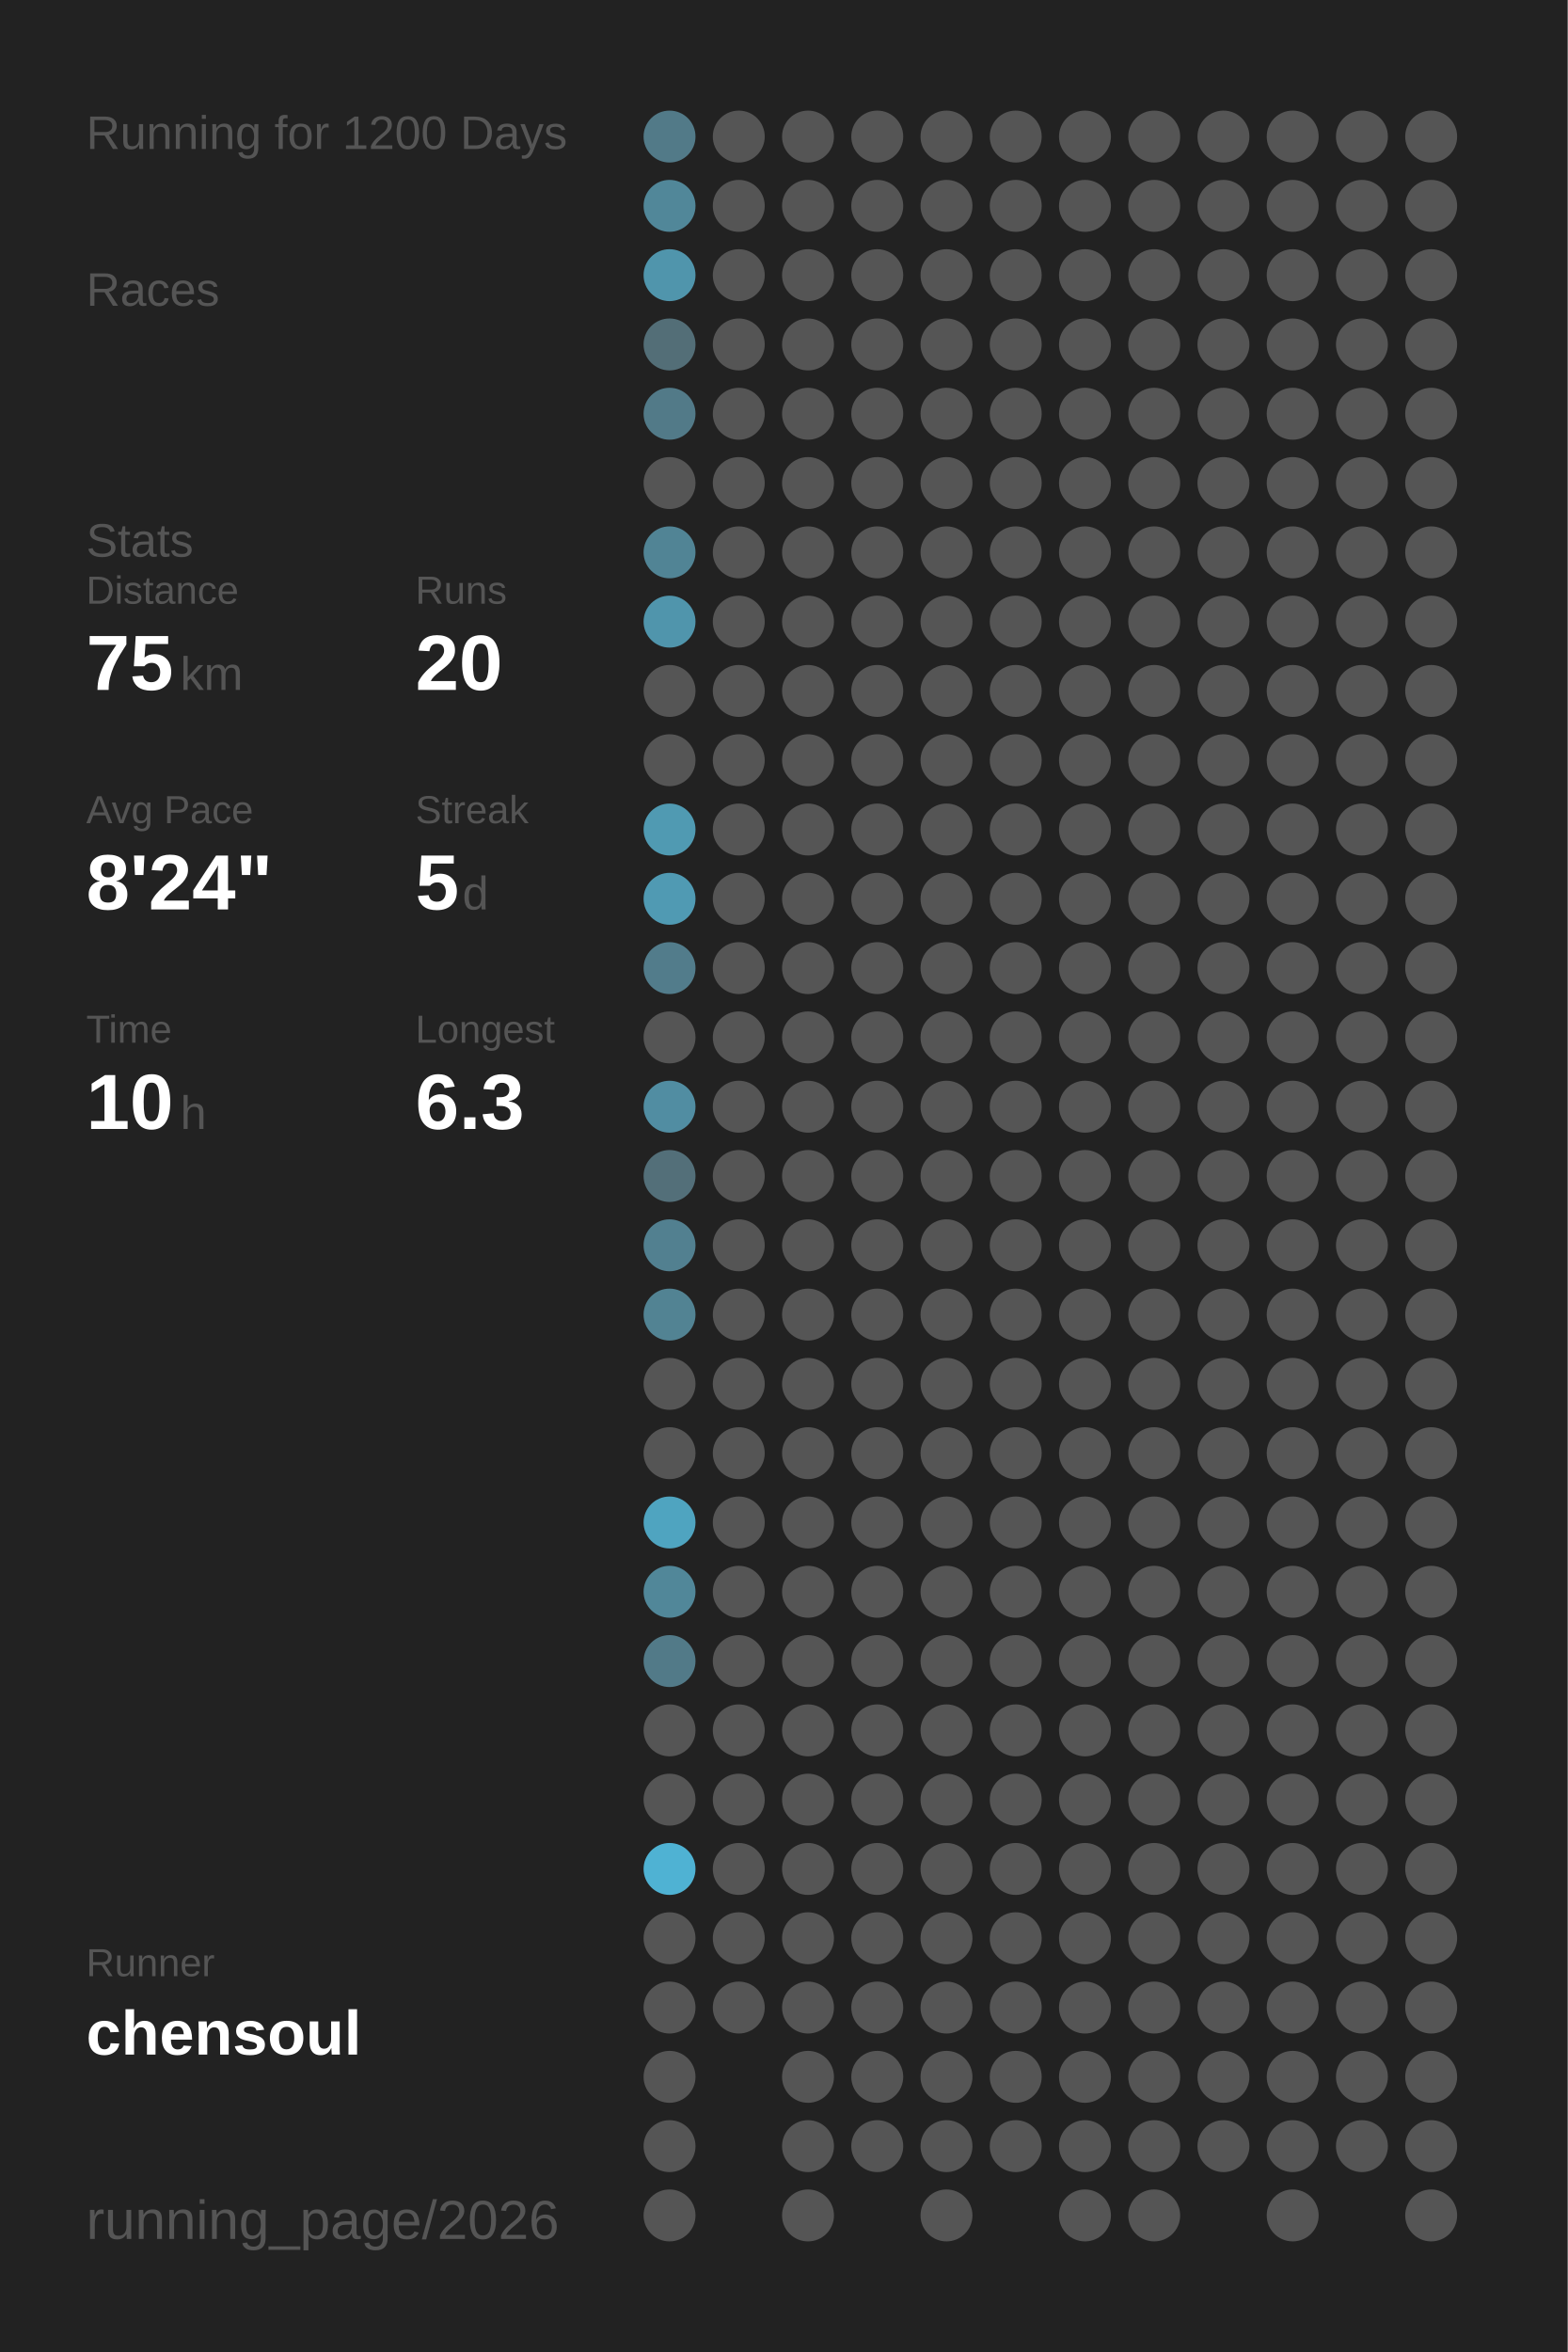
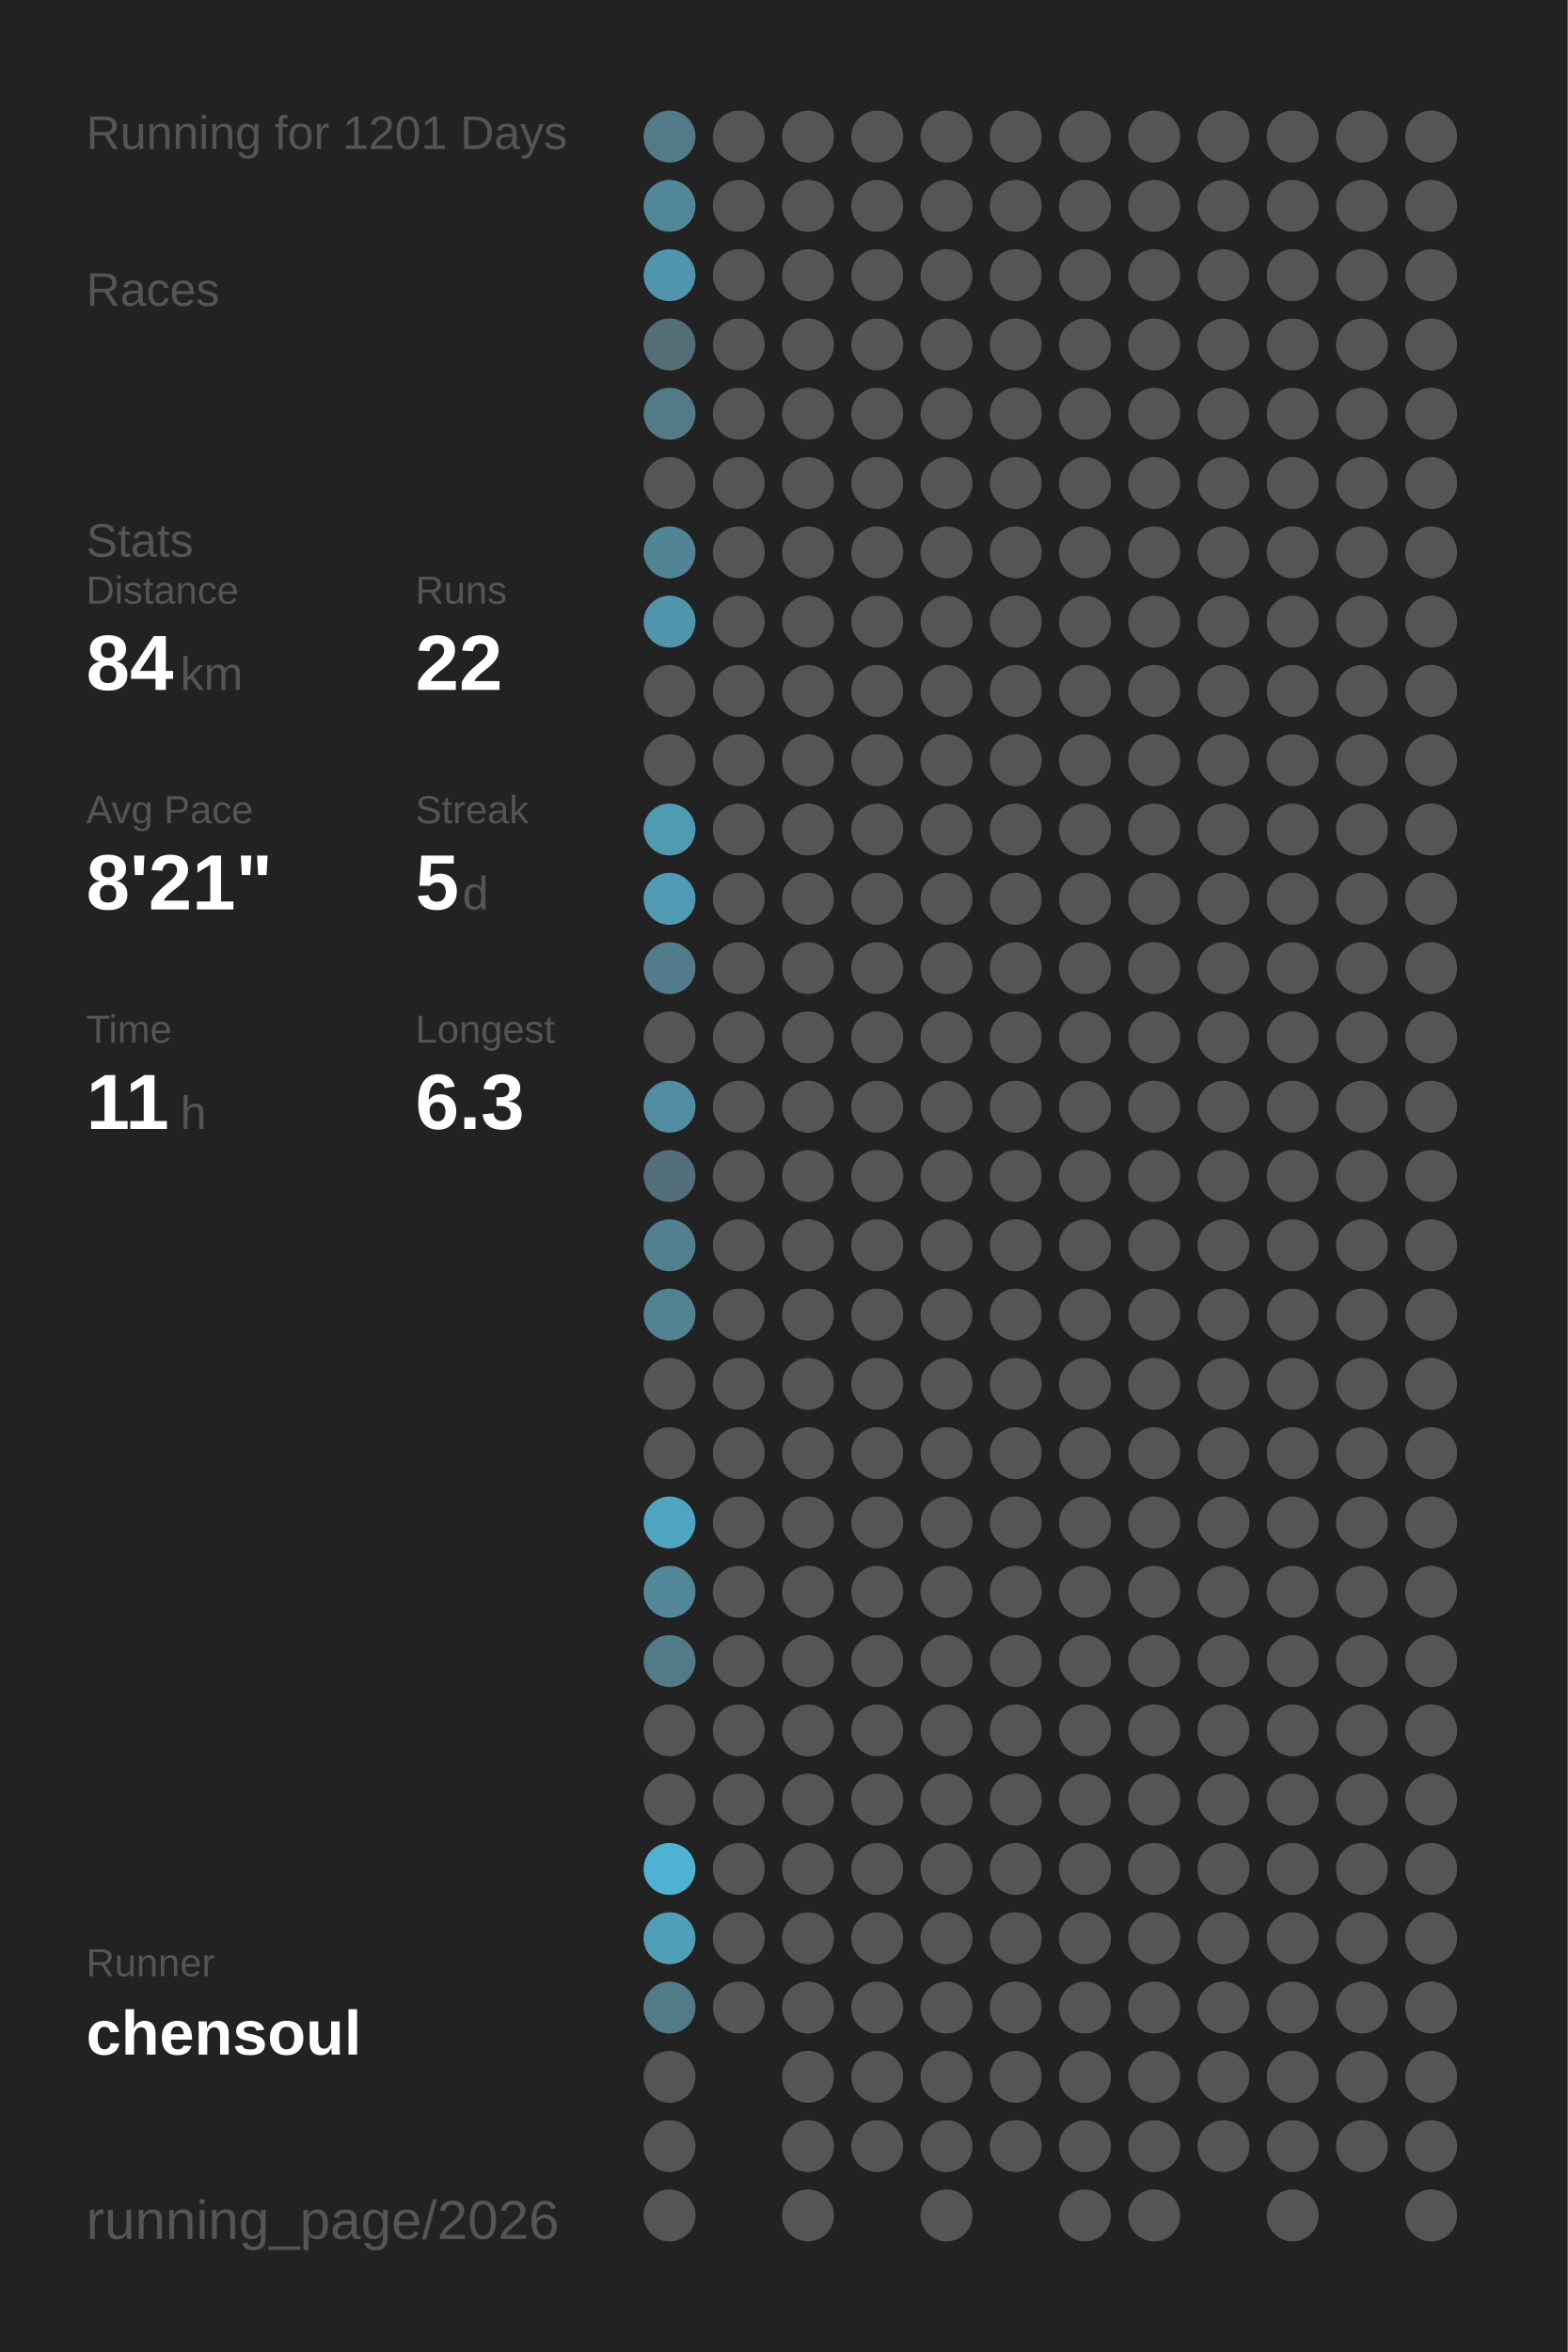
<svg xmlns="http://www.w3.org/2000/svg" baseProfile="full" height="300mm" version="1.1" viewBox="0,0,200,300" width="200mm">
  <defs />
  <rect fill="#222222" height="300" width="200" x="0" y="0" />
-   <text fill="#555555" style="font-size:6px; font-family:Arial;" x="11" y="19">Running for 1200 Days</text>
+   <text fill="#555555" style="font-size:6px; font-family:Arial;" x="11" y="19">Running for 1201 Days</text>
  <text fill="#555555" style="font-size:6px; font-family:Arial;" x="11" y="39">Races</text>
  <text fill="#555555" style="font-size:6px; font-family:Arial;" x="11" y="71">Stats</text>
  <text fill="#555555" style="font-size:5px; font-family:Arial;" x="11" y="77">Distance</text>
-   <text fill="#FFFFFF" style="font-size:10px; font-family:Arial; font-weight:bold;" x="11" y="88">75</text>
+   <text fill="#FFFFFF" style="font-size:10px; font-family:Arial; font-weight:bold;" x="11" y="88">84</text>
  <text fill="#555555" style="font-size:6px; font-family:Arial;" x="23" y="88">km</text>
  <text fill="#555555" style="font-size:5px; font-family:Arial;" x="53" y="77">Runs</text>
-   <text fill="#FFFFFF" style="font-size:10px; font-family:Arial; font-weight:bold;" x="53" y="88">20</text>
+   <text fill="#FFFFFF" style="font-size:10px; font-family:Arial; font-weight:bold;" x="53" y="88">22</text>
  <text fill="#555555" style="font-size:5px; font-family:Arial;" x="11" y="105">Avg Pace</text>
-   <text fill="#FFFFFF" style="font-size:10px; font-family:Arial; font-weight:bold;" x="11" y="116">8'24"</text>
+   <text fill="#FFFFFF" style="font-size:10px; font-family:Arial; font-weight:bold;" x="11" y="116">8'21"</text>
  <text fill="#555555" style="font-size:5px; font-family:Arial;" x="53" y="105">Streak</text>
  <text fill="#FFFFFF" style="font-size:10px; font-family:Arial; font-weight:bold;" x="53" y="116">5</text>
  <text fill="#555555" style="font-size:6px; font-family:Arial;" x="59" y="116">d</text>
  <text fill="#555555" style="font-size:5px; font-family:Arial;" x="11" y="133">Time</text>
-   <text fill="#FFFFFF" style="font-size:10px; font-family:Arial; font-weight:bold;" x="11" y="144">10</text>
+   <text fill="#FFFFFF" style="font-size:10px; font-family:Arial; font-weight:bold;" x="11" y="144">11</text>
  <text fill="#555555" style="font-size:6px; font-family:Arial;" x="23" y="144">h</text>
  <text fill="#555555" style="font-size:5px; font-family:Arial;" x="53" y="133">Longest</text>
  <text fill="#FFFFFF" style="font-size:10px; font-family:Arial; font-weight:bold;" x="53" y="144">6.3</text>
  <text fill="#555555" style="font-size:5px; font-family:Arial;" x="11" y="252.065">Runner</text>
  <text fill="#FFFFFF" style="font-size:8px; font-family:Arial; font-weight:bold;" x="11" y="262.065">chensoul</text>
  <text fill="#555555" style="font-size:7px; font-family:Arial;" x="11" y="285.581">running_page/2026</text>
  <circle cx="85.417" cy="17.419" fill="#527a88" r="3.312" />
  <circle cx="85.417" cy="26.258" fill="#518799" r="3.312" />
  <circle cx="85.417" cy="35.097" fill="#5095ac" r="3.312" />
  <circle cx="85.417" cy="43.935" fill="#536e77" r="3.312" />
  <circle cx="85.417" cy="52.774" fill="#527a88" r="3.312" />
  <circle cx="85.417" cy="61.613" fill="#555555" r="3.312" />
  <circle cx="85.417" cy="70.452" fill="#518495" r="3.312" />
  <circle cx="85.417" cy="79.29" fill="#5095ac" r="3.312" />
  <circle cx="85.417" cy="88.129" fill="#555555" r="3.312" />
  <circle cx="85.417" cy="96.968" fill="#555555" r="3.312" />
  <circle cx="85.417" cy="105.806" fill="#509ab2" r="3.312" />
  <circle cx="85.417" cy="114.645" fill="#509ab3" r="3.312" />
  <circle cx="85.417" cy="123.484" fill="#527c8b" r="3.312" />
  <circle cx="85.417" cy="132.323" fill="#555555" r="3.312" />
  <circle cx="85.417" cy="141.161" fill="#518da2" r="3.312" />
  <circle cx="85.417" cy="150" fill="#536f79" r="3.312" />
  <circle cx="85.417" cy="158.839" fill="#528090" r="3.312" />
  <circle cx="85.417" cy="167.677" fill="#528393" r="3.312" />
  <circle cx="85.417" cy="176.516" fill="#555555" r="3.312" />
  <circle cx="85.417" cy="185.355" fill="#555555" r="3.312" />
  <circle cx="85.417" cy="194.194" fill="#4fa4c0" r="3.312" />
  <circle cx="85.417" cy="203.032" fill="#518799" r="3.312" />
  <circle cx="85.417" cy="211.871" fill="#527a88" r="3.312" />
  <circle cx="85.417" cy="220.71" fill="#555555" r="3.312" />
  <circle cx="85.417" cy="229.548" fill="#555555" r="3.312" />
  <circle cx="85.417" cy="238.387" fill="#4fb2d3" r="3.312" />
-   <circle cx="85.417" cy="247.226" fill="#555555" r="3.312" />
-   <circle cx="85.417" cy="256.065" fill="#555555" r="3.312" />
+   <circle cx="85.417" cy="247.226" fill="#509eb8" r="3.312" />
+   <circle cx="85.417" cy="256.065" fill="#527b89" r="3.312" />
  <circle cx="85.417" cy="264.903" fill="#555555" r="3.312" />
  <circle cx="85.417" cy="273.742" fill="#555555" r="3.312" />
  <circle cx="85.417" cy="282.581" fill="#555555" r="3.312" />
  <circle cx="94.25" cy="17.419" fill="#555555" r="3.312" />
  <circle cx="94.25" cy="26.258" fill="#555555" r="3.312" />
  <circle cx="94.25" cy="35.097" fill="#555555" r="3.312" />
  <circle cx="94.25" cy="43.935" fill="#555555" r="3.312" />
  <circle cx="94.25" cy="52.774" fill="#555555" r="3.312" />
  <circle cx="94.25" cy="61.613" fill="#555555" r="3.312" />
  <circle cx="94.25" cy="70.452" fill="#555555" r="3.312" />
  <circle cx="94.25" cy="79.29" fill="#555555" r="3.312" />
  <circle cx="94.25" cy="88.129" fill="#555555" r="3.312" />
  <circle cx="94.25" cy="96.968" fill="#555555" r="3.312" />
  <circle cx="94.25" cy="105.806" fill="#555555" r="3.312" />
  <circle cx="94.25" cy="114.645" fill="#555555" r="3.312" />
  <circle cx="94.25" cy="123.484" fill="#555555" r="3.312" />
  <circle cx="94.25" cy="132.323" fill="#555555" r="3.312" />
  <circle cx="94.25" cy="141.161" fill="#555555" r="3.312" />
  <circle cx="94.25" cy="150" fill="#555555" r="3.312" />
  <circle cx="94.25" cy="158.839" fill="#555555" r="3.312" />
  <circle cx="94.25" cy="167.677" fill="#555555" r="3.312" />
  <circle cx="94.25" cy="176.516" fill="#555555" r="3.312" />
  <circle cx="94.25" cy="185.355" fill="#555555" r="3.312" />
  <circle cx="94.25" cy="194.194" fill="#555555" r="3.312" />
  <circle cx="94.25" cy="203.032" fill="#555555" r="3.312" />
  <circle cx="94.25" cy="211.871" fill="#555555" r="3.312" />
  <circle cx="94.25" cy="220.71" fill="#555555" r="3.312" />
  <circle cx="94.25" cy="229.548" fill="#555555" r="3.312" />
  <circle cx="94.25" cy="238.387" fill="#555555" r="3.312" />
  <circle cx="94.25" cy="247.226" fill="#555555" r="3.312" />
  <circle cx="94.25" cy="256.065" fill="#555555" r="3.312" />
  <circle cx="103.083" cy="17.419" fill="#555555" r="3.312" />
  <circle cx="103.083" cy="26.258" fill="#555555" r="3.312" />
  <circle cx="103.083" cy="35.097" fill="#555555" r="3.312" />
  <circle cx="103.083" cy="43.935" fill="#555555" r="3.312" />
  <circle cx="103.083" cy="52.774" fill="#555555" r="3.312" />
  <circle cx="103.083" cy="61.613" fill="#555555" r="3.312" />
  <circle cx="103.083" cy="70.452" fill="#555555" r="3.312" />
  <circle cx="103.083" cy="79.29" fill="#555555" r="3.312" />
  <circle cx="103.083" cy="88.129" fill="#555555" r="3.312" />
  <circle cx="103.083" cy="96.968" fill="#555555" r="3.312" />
  <circle cx="103.083" cy="105.806" fill="#555555" r="3.312" />
  <circle cx="103.083" cy="114.645" fill="#555555" r="3.312" />
  <circle cx="103.083" cy="123.484" fill="#555555" r="3.312" />
  <circle cx="103.083" cy="132.323" fill="#555555" r="3.312" />
  <circle cx="103.083" cy="141.161" fill="#555555" r="3.312" />
  <circle cx="103.083" cy="150" fill="#555555" r="3.312" />
  <circle cx="103.083" cy="158.839" fill="#555555" r="3.312" />
  <circle cx="103.083" cy="167.677" fill="#555555" r="3.312" />
  <circle cx="103.083" cy="176.516" fill="#555555" r="3.312" />
  <circle cx="103.083" cy="185.355" fill="#555555" r="3.312" />
  <circle cx="103.083" cy="194.194" fill="#555555" r="3.312" />
  <circle cx="103.083" cy="203.032" fill="#555555" r="3.312" />
  <circle cx="103.083" cy="211.871" fill="#555555" r="3.312" />
  <circle cx="103.083" cy="220.71" fill="#555555" r="3.312" />
  <circle cx="103.083" cy="229.548" fill="#555555" r="3.312" />
  <circle cx="103.083" cy="238.387" fill="#555555" r="3.312" />
  <circle cx="103.083" cy="247.226" fill="#555555" r="3.312" />
  <circle cx="103.083" cy="256.065" fill="#555555" r="3.312" />
  <circle cx="103.083" cy="264.903" fill="#555555" r="3.312" />
  <circle cx="103.083" cy="273.742" fill="#555555" r="3.312" />
  <circle cx="103.083" cy="282.581" fill="#555555" r="3.312" />
  <circle cx="111.917" cy="17.419" fill="#555555" r="3.312" />
  <circle cx="111.917" cy="26.258" fill="#555555" r="3.312" />
  <circle cx="111.917" cy="35.097" fill="#555555" r="3.312" />
  <circle cx="111.917" cy="43.935" fill="#555555" r="3.312" />
  <circle cx="111.917" cy="52.774" fill="#555555" r="3.312" />
  <circle cx="111.917" cy="61.613" fill="#555555" r="3.312" />
  <circle cx="111.917" cy="70.452" fill="#555555" r="3.312" />
  <circle cx="111.917" cy="79.29" fill="#555555" r="3.312" />
  <circle cx="111.917" cy="88.129" fill="#555555" r="3.312" />
  <circle cx="111.917" cy="96.968" fill="#555555" r="3.312" />
  <circle cx="111.917" cy="105.806" fill="#555555" r="3.312" />
  <circle cx="111.917" cy="114.645" fill="#555555" r="3.312" />
  <circle cx="111.917" cy="123.484" fill="#555555" r="3.312" />
  <circle cx="111.917" cy="132.323" fill="#555555" r="3.312" />
  <circle cx="111.917" cy="141.161" fill="#555555" r="3.312" />
  <circle cx="111.917" cy="150" fill="#555555" r="3.312" />
  <circle cx="111.917" cy="158.839" fill="#555555" r="3.312" />
  <circle cx="111.917" cy="167.677" fill="#555555" r="3.312" />
  <circle cx="111.917" cy="176.516" fill="#555555" r="3.312" />
  <circle cx="111.917" cy="185.355" fill="#555555" r="3.312" />
  <circle cx="111.917" cy="194.194" fill="#555555" r="3.312" />
  <circle cx="111.917" cy="203.032" fill="#555555" r="3.312" />
  <circle cx="111.917" cy="211.871" fill="#555555" r="3.312" />
  <circle cx="111.917" cy="220.71" fill="#555555" r="3.312" />
  <circle cx="111.917" cy="229.548" fill="#555555" r="3.312" />
  <circle cx="111.917" cy="238.387" fill="#555555" r="3.312" />
  <circle cx="111.917" cy="247.226" fill="#555555" r="3.312" />
  <circle cx="111.917" cy="256.065" fill="#555555" r="3.312" />
  <circle cx="111.917" cy="264.903" fill="#555555" r="3.312" />
  <circle cx="111.917" cy="273.742" fill="#555555" r="3.312" />
  <circle cx="120.75" cy="17.419" fill="#555555" r="3.312" />
  <circle cx="120.75" cy="26.258" fill="#555555" r="3.312" />
  <circle cx="120.75" cy="35.097" fill="#555555" r="3.312" />
  <circle cx="120.75" cy="43.935" fill="#555555" r="3.312" />
  <circle cx="120.75" cy="52.774" fill="#555555" r="3.312" />
  <circle cx="120.75" cy="61.613" fill="#555555" r="3.312" />
  <circle cx="120.75" cy="70.452" fill="#555555" r="3.312" />
  <circle cx="120.75" cy="79.29" fill="#555555" r="3.312" />
  <circle cx="120.75" cy="88.129" fill="#555555" r="3.312" />
  <circle cx="120.75" cy="96.968" fill="#555555" r="3.312" />
  <circle cx="120.75" cy="105.806" fill="#555555" r="3.312" />
  <circle cx="120.75" cy="114.645" fill="#555555" r="3.312" />
  <circle cx="120.75" cy="123.484" fill="#555555" r="3.312" />
  <circle cx="120.75" cy="132.323" fill="#555555" r="3.312" />
  <circle cx="120.75" cy="141.161" fill="#555555" r="3.312" />
  <circle cx="120.75" cy="150" fill="#555555" r="3.312" />
  <circle cx="120.75" cy="158.839" fill="#555555" r="3.312" />
  <circle cx="120.75" cy="167.677" fill="#555555" r="3.312" />
  <circle cx="120.75" cy="176.516" fill="#555555" r="3.312" />
  <circle cx="120.75" cy="185.355" fill="#555555" r="3.312" />
  <circle cx="120.75" cy="194.194" fill="#555555" r="3.312" />
  <circle cx="120.75" cy="203.032" fill="#555555" r="3.312" />
  <circle cx="120.75" cy="211.871" fill="#555555" r="3.312" />
  <circle cx="120.75" cy="220.71" fill="#555555" r="3.312" />
  <circle cx="120.75" cy="229.548" fill="#555555" r="3.312" />
  <circle cx="120.75" cy="238.387" fill="#555555" r="3.312" />
  <circle cx="120.75" cy="247.226" fill="#555555" r="3.312" />
  <circle cx="120.75" cy="256.065" fill="#555555" r="3.312" />
  <circle cx="120.75" cy="264.903" fill="#555555" r="3.312" />
  <circle cx="120.75" cy="273.742" fill="#555555" r="3.312" />
  <circle cx="120.75" cy="282.581" fill="#555555" r="3.312" />
  <circle cx="129.583" cy="17.419" fill="#555555" r="3.312" />
  <circle cx="129.583" cy="26.258" fill="#555555" r="3.312" />
  <circle cx="129.583" cy="35.097" fill="#555555" r="3.312" />
  <circle cx="129.583" cy="43.935" fill="#555555" r="3.312" />
  <circle cx="129.583" cy="52.774" fill="#555555" r="3.312" />
  <circle cx="129.583" cy="61.613" fill="#555555" r="3.312" />
  <circle cx="129.583" cy="70.452" fill="#555555" r="3.312" />
  <circle cx="129.583" cy="79.29" fill="#555555" r="3.312" />
  <circle cx="129.583" cy="88.129" fill="#555555" r="3.312" />
  <circle cx="129.583" cy="96.968" fill="#555555" r="3.312" />
  <circle cx="129.583" cy="105.806" fill="#555555" r="3.312" />
  <circle cx="129.583" cy="114.645" fill="#555555" r="3.312" />
  <circle cx="129.583" cy="123.484" fill="#555555" r="3.312" />
  <circle cx="129.583" cy="132.323" fill="#555555" r="3.312" />
  <circle cx="129.583" cy="141.161" fill="#555555" r="3.312" />
  <circle cx="129.583" cy="150" fill="#555555" r="3.312" />
  <circle cx="129.583" cy="158.839" fill="#555555" r="3.312" />
  <circle cx="129.583" cy="167.677" fill="#555555" r="3.312" />
  <circle cx="129.583" cy="176.516" fill="#555555" r="3.312" />
  <circle cx="129.583" cy="185.355" fill="#555555" r="3.312" />
  <circle cx="129.583" cy="194.194" fill="#555555" r="3.312" />
  <circle cx="129.583" cy="203.032" fill="#555555" r="3.312" />
  <circle cx="129.583" cy="211.871" fill="#555555" r="3.312" />
  <circle cx="129.583" cy="220.71" fill="#555555" r="3.312" />
  <circle cx="129.583" cy="229.548" fill="#555555" r="3.312" />
  <circle cx="129.583" cy="238.387" fill="#555555" r="3.312" />
  <circle cx="129.583" cy="247.226" fill="#555555" r="3.312" />
  <circle cx="129.583" cy="256.065" fill="#555555" r="3.312" />
  <circle cx="129.583" cy="264.903" fill="#555555" r="3.312" />
  <circle cx="129.583" cy="273.742" fill="#555555" r="3.312" />
  <circle cx="138.417" cy="17.419" fill="#555555" r="3.312" />
  <circle cx="138.417" cy="26.258" fill="#555555" r="3.312" />
  <circle cx="138.417" cy="35.097" fill="#555555" r="3.312" />
  <circle cx="138.417" cy="43.935" fill="#555555" r="3.312" />
  <circle cx="138.417" cy="52.774" fill="#555555" r="3.312" />
  <circle cx="138.417" cy="61.613" fill="#555555" r="3.312" />
  <circle cx="138.417" cy="70.452" fill="#555555" r="3.312" />
  <circle cx="138.417" cy="79.29" fill="#555555" r="3.312" />
  <circle cx="138.417" cy="88.129" fill="#555555" r="3.312" />
  <circle cx="138.417" cy="96.968" fill="#555555" r="3.312" />
  <circle cx="138.417" cy="105.806" fill="#555555" r="3.312" />
  <circle cx="138.417" cy="114.645" fill="#555555" r="3.312" />
  <circle cx="138.417" cy="123.484" fill="#555555" r="3.312" />
  <circle cx="138.417" cy="132.323" fill="#555555" r="3.312" />
  <circle cx="138.417" cy="141.161" fill="#555555" r="3.312" />
  <circle cx="138.417" cy="150" fill="#555555" r="3.312" />
  <circle cx="138.417" cy="158.839" fill="#555555" r="3.312" />
  <circle cx="138.417" cy="167.677" fill="#555555" r="3.312" />
  <circle cx="138.417" cy="176.516" fill="#555555" r="3.312" />
  <circle cx="138.417" cy="185.355" fill="#555555" r="3.312" />
  <circle cx="138.417" cy="194.194" fill="#555555" r="3.312" />
  <circle cx="138.417" cy="203.032" fill="#555555" r="3.312" />
  <circle cx="138.417" cy="211.871" fill="#555555" r="3.312" />
  <circle cx="138.417" cy="220.71" fill="#555555" r="3.312" />
  <circle cx="138.417" cy="229.548" fill="#555555" r="3.312" />
  <circle cx="138.417" cy="238.387" fill="#555555" r="3.312" />
  <circle cx="138.417" cy="247.226" fill="#555555" r="3.312" />
  <circle cx="138.417" cy="256.065" fill="#555555" r="3.312" />
  <circle cx="138.417" cy="264.903" fill="#555555" r="3.312" />
  <circle cx="138.417" cy="273.742" fill="#555555" r="3.312" />
  <circle cx="138.417" cy="282.581" fill="#555555" r="3.312" />
  <circle cx="147.25" cy="17.419" fill="#555555" r="3.312" />
  <circle cx="147.25" cy="26.258" fill="#555555" r="3.312" />
  <circle cx="147.25" cy="35.097" fill="#555555" r="3.312" />
  <circle cx="147.25" cy="43.935" fill="#555555" r="3.312" />
  <circle cx="147.25" cy="52.774" fill="#555555" r="3.312" />
  <circle cx="147.25" cy="61.613" fill="#555555" r="3.312" />
  <circle cx="147.25" cy="70.452" fill="#555555" r="3.312" />
  <circle cx="147.25" cy="79.29" fill="#555555" r="3.312" />
  <circle cx="147.25" cy="88.129" fill="#555555" r="3.312" />
  <circle cx="147.25" cy="96.968" fill="#555555" r="3.312" />
  <circle cx="147.25" cy="105.806" fill="#555555" r="3.312" />
  <circle cx="147.25" cy="114.645" fill="#555555" r="3.312" />
  <circle cx="147.25" cy="123.484" fill="#555555" r="3.312" />
  <circle cx="147.25" cy="132.323" fill="#555555" r="3.312" />
  <circle cx="147.25" cy="141.161" fill="#555555" r="3.312" />
  <circle cx="147.25" cy="150" fill="#555555" r="3.312" />
  <circle cx="147.25" cy="158.839" fill="#555555" r="3.312" />
  <circle cx="147.25" cy="167.677" fill="#555555" r="3.312" />
  <circle cx="147.25" cy="176.516" fill="#555555" r="3.312" />
  <circle cx="147.25" cy="185.355" fill="#555555" r="3.312" />
  <circle cx="147.25" cy="194.194" fill="#555555" r="3.312" />
  <circle cx="147.25" cy="203.032" fill="#555555" r="3.312" />
  <circle cx="147.25" cy="211.871" fill="#555555" r="3.312" />
  <circle cx="147.25" cy="220.71" fill="#555555" r="3.312" />
  <circle cx="147.25" cy="229.548" fill="#555555" r="3.312" />
  <circle cx="147.25" cy="238.387" fill="#555555" r="3.312" />
  <circle cx="147.25" cy="247.226" fill="#555555" r="3.312" />
  <circle cx="147.25" cy="256.065" fill="#555555" r="3.312" />
  <circle cx="147.25" cy="264.903" fill="#555555" r="3.312" />
  <circle cx="147.25" cy="273.742" fill="#555555" r="3.312" />
  <circle cx="147.25" cy="282.581" fill="#555555" r="3.312" />
  <circle cx="156.083" cy="17.419" fill="#555555" r="3.312" />
  <circle cx="156.083" cy="26.258" fill="#555555" r="3.312" />
  <circle cx="156.083" cy="35.097" fill="#555555" r="3.312" />
  <circle cx="156.083" cy="43.935" fill="#555555" r="3.312" />
  <circle cx="156.083" cy="52.774" fill="#555555" r="3.312" />
  <circle cx="156.083" cy="61.613" fill="#555555" r="3.312" />
  <circle cx="156.083" cy="70.452" fill="#555555" r="3.312" />
  <circle cx="156.083" cy="79.29" fill="#555555" r="3.312" />
  <circle cx="156.083" cy="88.129" fill="#555555" r="3.312" />
  <circle cx="156.083" cy="96.968" fill="#555555" r="3.312" />
  <circle cx="156.083" cy="105.806" fill="#555555" r="3.312" />
  <circle cx="156.083" cy="114.645" fill="#555555" r="3.312" />
  <circle cx="156.083" cy="123.484" fill="#555555" r="3.312" />
  <circle cx="156.083" cy="132.323" fill="#555555" r="3.312" />
  <circle cx="156.083" cy="141.161" fill="#555555" r="3.312" />
  <circle cx="156.083" cy="150" fill="#555555" r="3.312" />
  <circle cx="156.083" cy="158.839" fill="#555555" r="3.312" />
  <circle cx="156.083" cy="167.677" fill="#555555" r="3.312" />
  <circle cx="156.083" cy="176.516" fill="#555555" r="3.312" />
  <circle cx="156.083" cy="185.355" fill="#555555" r="3.312" />
  <circle cx="156.083" cy="194.194" fill="#555555" r="3.312" />
  <circle cx="156.083" cy="203.032" fill="#555555" r="3.312" />
  <circle cx="156.083" cy="211.871" fill="#555555" r="3.312" />
  <circle cx="156.083" cy="220.71" fill="#555555" r="3.312" />
  <circle cx="156.083" cy="229.548" fill="#555555" r="3.312" />
  <circle cx="156.083" cy="238.387" fill="#555555" r="3.312" />
  <circle cx="156.083" cy="247.226" fill="#555555" r="3.312" />
  <circle cx="156.083" cy="256.065" fill="#555555" r="3.312" />
  <circle cx="156.083" cy="264.903" fill="#555555" r="3.312" />
  <circle cx="156.083" cy="273.742" fill="#555555" r="3.312" />
  <circle cx="164.917" cy="17.419" fill="#555555" r="3.312" />
  <circle cx="164.917" cy="26.258" fill="#555555" r="3.312" />
  <circle cx="164.917" cy="35.097" fill="#555555" r="3.312" />
  <circle cx="164.917" cy="43.935" fill="#555555" r="3.312" />
  <circle cx="164.917" cy="52.774" fill="#555555" r="3.312" />
  <circle cx="164.917" cy="61.613" fill="#555555" r="3.312" />
  <circle cx="164.917" cy="70.452" fill="#555555" r="3.312" />
  <circle cx="164.917" cy="79.29" fill="#555555" r="3.312" />
  <circle cx="164.917" cy="88.129" fill="#555555" r="3.312" />
  <circle cx="164.917" cy="96.968" fill="#555555" r="3.312" />
  <circle cx="164.917" cy="105.806" fill="#555555" r="3.312" />
  <circle cx="164.917" cy="114.645" fill="#555555" r="3.312" />
  <circle cx="164.917" cy="123.484" fill="#555555" r="3.312" />
  <circle cx="164.917" cy="132.323" fill="#555555" r="3.312" />
  <circle cx="164.917" cy="141.161" fill="#555555" r="3.312" />
  <circle cx="164.917" cy="150" fill="#555555" r="3.312" />
  <circle cx="164.917" cy="158.839" fill="#555555" r="3.312" />
  <circle cx="164.917" cy="167.677" fill="#555555" r="3.312" />
  <circle cx="164.917" cy="176.516" fill="#555555" r="3.312" />
  <circle cx="164.917" cy="185.355" fill="#555555" r="3.312" />
  <circle cx="164.917" cy="194.194" fill="#555555" r="3.312" />
  <circle cx="164.917" cy="203.032" fill="#555555" r="3.312" />
  <circle cx="164.917" cy="211.871" fill="#555555" r="3.312" />
  <circle cx="164.917" cy="220.71" fill="#555555" r="3.312" />
  <circle cx="164.917" cy="229.548" fill="#555555" r="3.312" />
  <circle cx="164.917" cy="238.387" fill="#555555" r="3.312" />
  <circle cx="164.917" cy="247.226" fill="#555555" r="3.312" />
  <circle cx="164.917" cy="256.065" fill="#555555" r="3.312" />
  <circle cx="164.917" cy="264.903" fill="#555555" r="3.312" />
  <circle cx="164.917" cy="273.742" fill="#555555" r="3.312" />
  <circle cx="164.917" cy="282.581" fill="#555555" r="3.312" />
  <circle cx="173.75" cy="17.419" fill="#555555" r="3.312" />
  <circle cx="173.75" cy="26.258" fill="#555555" r="3.312" />
  <circle cx="173.75" cy="35.097" fill="#555555" r="3.312" />
  <circle cx="173.75" cy="43.935" fill="#555555" r="3.312" />
  <circle cx="173.75" cy="52.774" fill="#555555" r="3.312" />
  <circle cx="173.75" cy="61.613" fill="#555555" r="3.312" />
  <circle cx="173.75" cy="70.452" fill="#555555" r="3.312" />
  <circle cx="173.75" cy="79.29" fill="#555555" r="3.312" />
  <circle cx="173.75" cy="88.129" fill="#555555" r="3.312" />
  <circle cx="173.75" cy="96.968" fill="#555555" r="3.312" />
  <circle cx="173.75" cy="105.806" fill="#555555" r="3.312" />
  <circle cx="173.75" cy="114.645" fill="#555555" r="3.312" />
  <circle cx="173.75" cy="123.484" fill="#555555" r="3.312" />
  <circle cx="173.75" cy="132.323" fill="#555555" r="3.312" />
  <circle cx="173.75" cy="141.161" fill="#555555" r="3.312" />
  <circle cx="173.75" cy="150" fill="#555555" r="3.312" />
  <circle cx="173.75" cy="158.839" fill="#555555" r="3.312" />
  <circle cx="173.75" cy="167.677" fill="#555555" r="3.312" />
  <circle cx="173.75" cy="176.516" fill="#555555" r="3.312" />
  <circle cx="173.75" cy="185.355" fill="#555555" r="3.312" />
  <circle cx="173.75" cy="194.194" fill="#555555" r="3.312" />
  <circle cx="173.75" cy="203.032" fill="#555555" r="3.312" />
  <circle cx="173.75" cy="211.871" fill="#555555" r="3.312" />
  <circle cx="173.75" cy="220.71" fill="#555555" r="3.312" />
  <circle cx="173.75" cy="229.548" fill="#555555" r="3.312" />
  <circle cx="173.75" cy="238.387" fill="#555555" r="3.312" />
  <circle cx="173.75" cy="247.226" fill="#555555" r="3.312" />
  <circle cx="173.75" cy="256.065" fill="#555555" r="3.312" />
  <circle cx="173.75" cy="264.903" fill="#555555" r="3.312" />
  <circle cx="173.75" cy="273.742" fill="#555555" r="3.312" />
  <circle cx="182.583" cy="17.419" fill="#555555" r="3.312" />
  <circle cx="182.583" cy="26.258" fill="#555555" r="3.312" />
  <circle cx="182.583" cy="35.097" fill="#555555" r="3.312" />
  <circle cx="182.583" cy="43.935" fill="#555555" r="3.312" />
  <circle cx="182.583" cy="52.774" fill="#555555" r="3.312" />
  <circle cx="182.583" cy="61.613" fill="#555555" r="3.312" />
  <circle cx="182.583" cy="70.452" fill="#555555" r="3.312" />
  <circle cx="182.583" cy="79.29" fill="#555555" r="3.312" />
  <circle cx="182.583" cy="88.129" fill="#555555" r="3.312" />
  <circle cx="182.583" cy="96.968" fill="#555555" r="3.312" />
  <circle cx="182.583" cy="105.806" fill="#555555" r="3.312" />
  <circle cx="182.583" cy="114.645" fill="#555555" r="3.312" />
  <circle cx="182.583" cy="123.484" fill="#555555" r="3.312" />
  <circle cx="182.583" cy="132.323" fill="#555555" r="3.312" />
  <circle cx="182.583" cy="141.161" fill="#555555" r="3.312" />
  <circle cx="182.583" cy="150" fill="#555555" r="3.312" />
  <circle cx="182.583" cy="158.839" fill="#555555" r="3.312" />
  <circle cx="182.583" cy="167.677" fill="#555555" r="3.312" />
  <circle cx="182.583" cy="176.516" fill="#555555" r="3.312" />
  <circle cx="182.583" cy="185.355" fill="#555555" r="3.312" />
  <circle cx="182.583" cy="194.194" fill="#555555" r="3.312" />
  <circle cx="182.583" cy="203.032" fill="#555555" r="3.312" />
  <circle cx="182.583" cy="211.871" fill="#555555" r="3.312" />
  <circle cx="182.583" cy="220.71" fill="#555555" r="3.312" />
  <circle cx="182.583" cy="229.548" fill="#555555" r="3.312" />
  <circle cx="182.583" cy="238.387" fill="#555555" r="3.312" />
  <circle cx="182.583" cy="247.226" fill="#555555" r="3.312" />
  <circle cx="182.583" cy="256.065" fill="#555555" r="3.312" />
  <circle cx="182.583" cy="264.903" fill="#555555" r="3.312" />
  <circle cx="182.583" cy="273.742" fill="#555555" r="3.312" />
  <circle cx="182.583" cy="282.581" fill="#555555" r="3.312" />
</svg>
